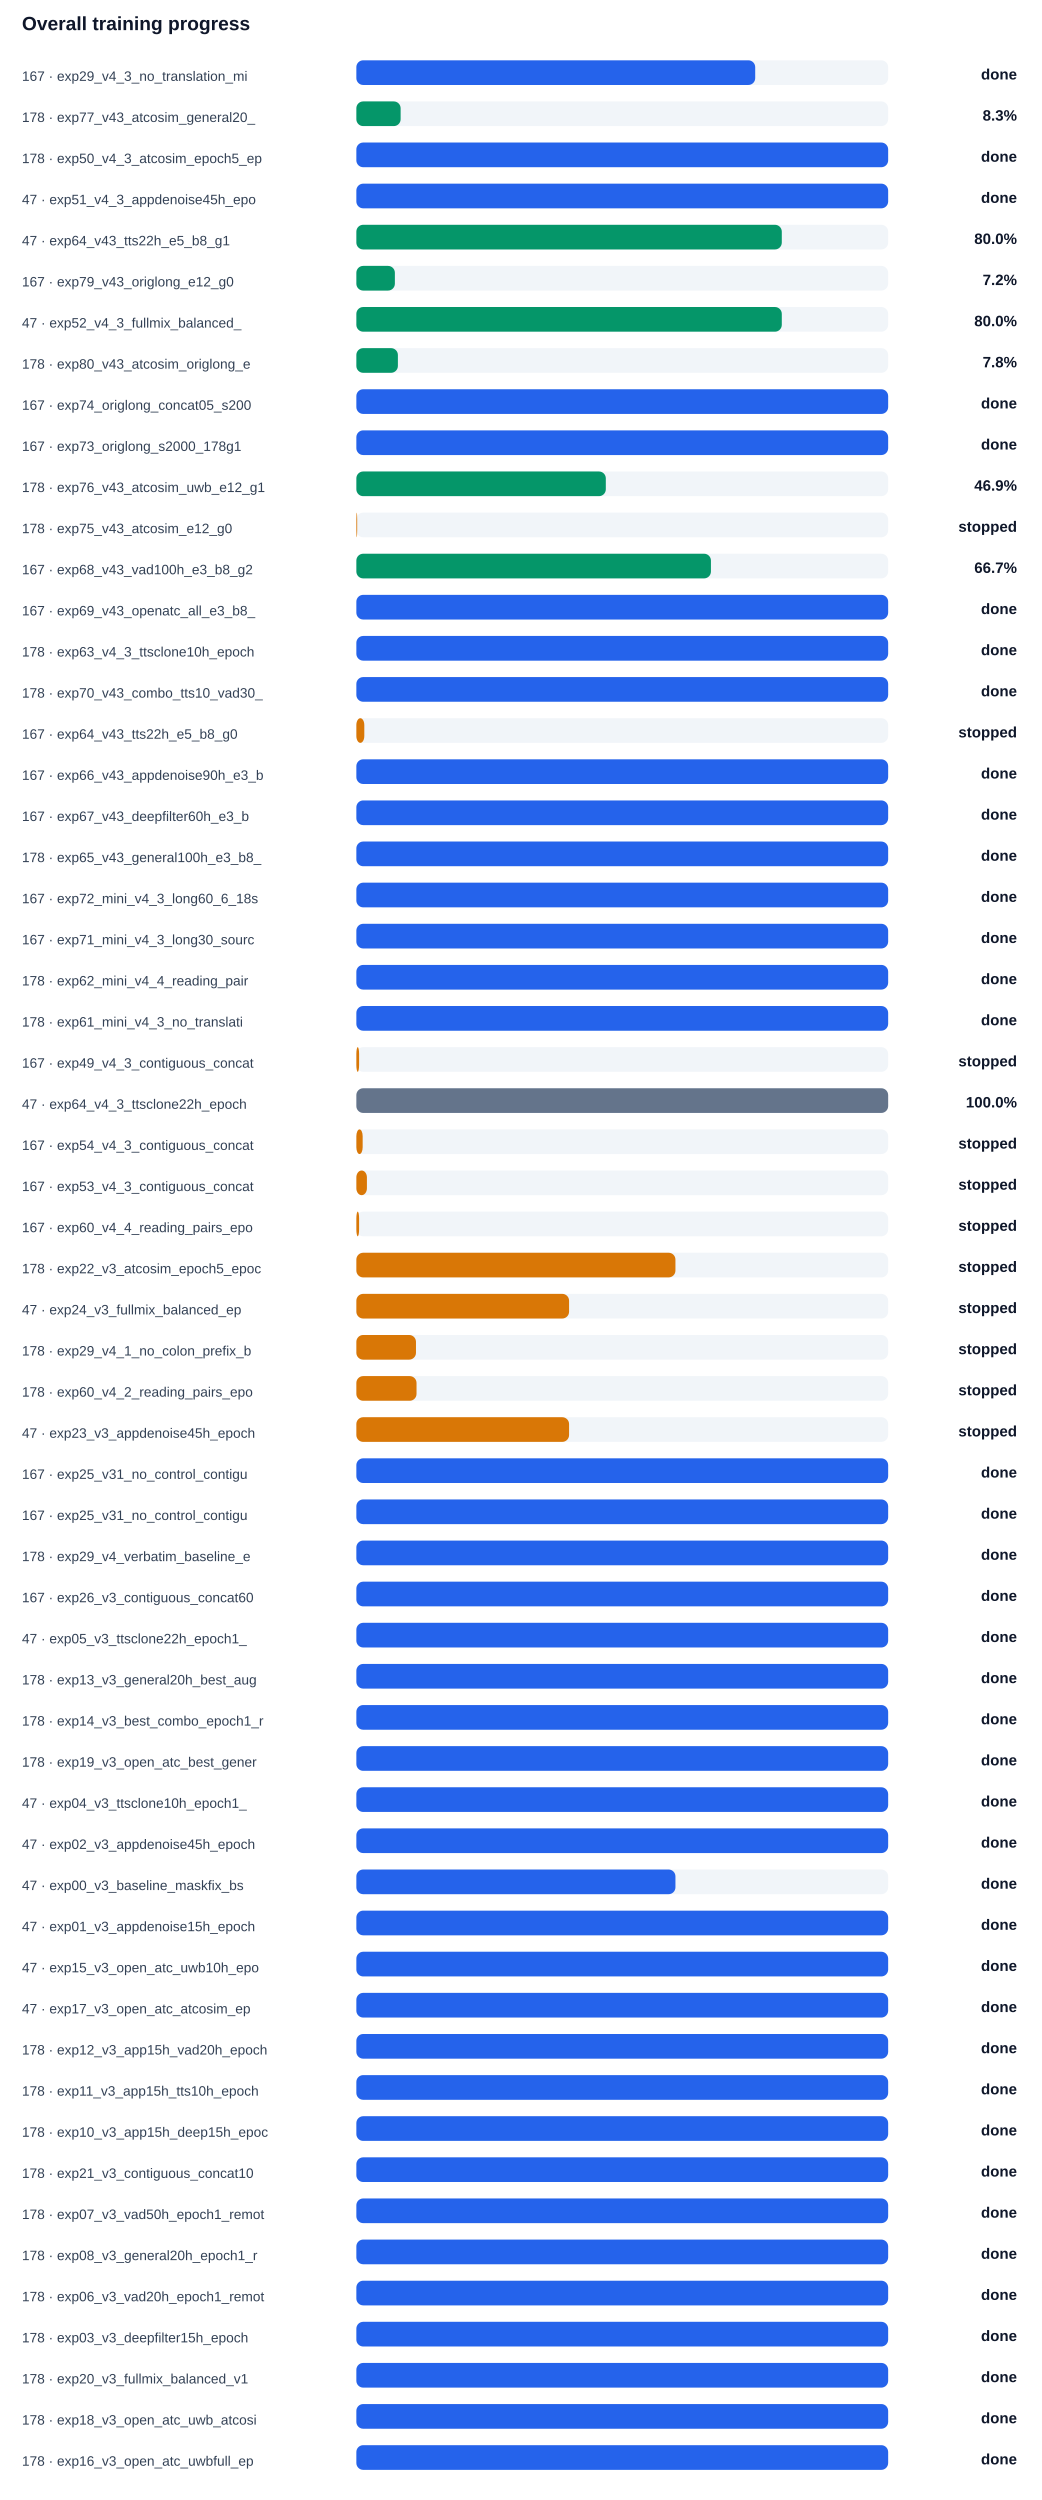
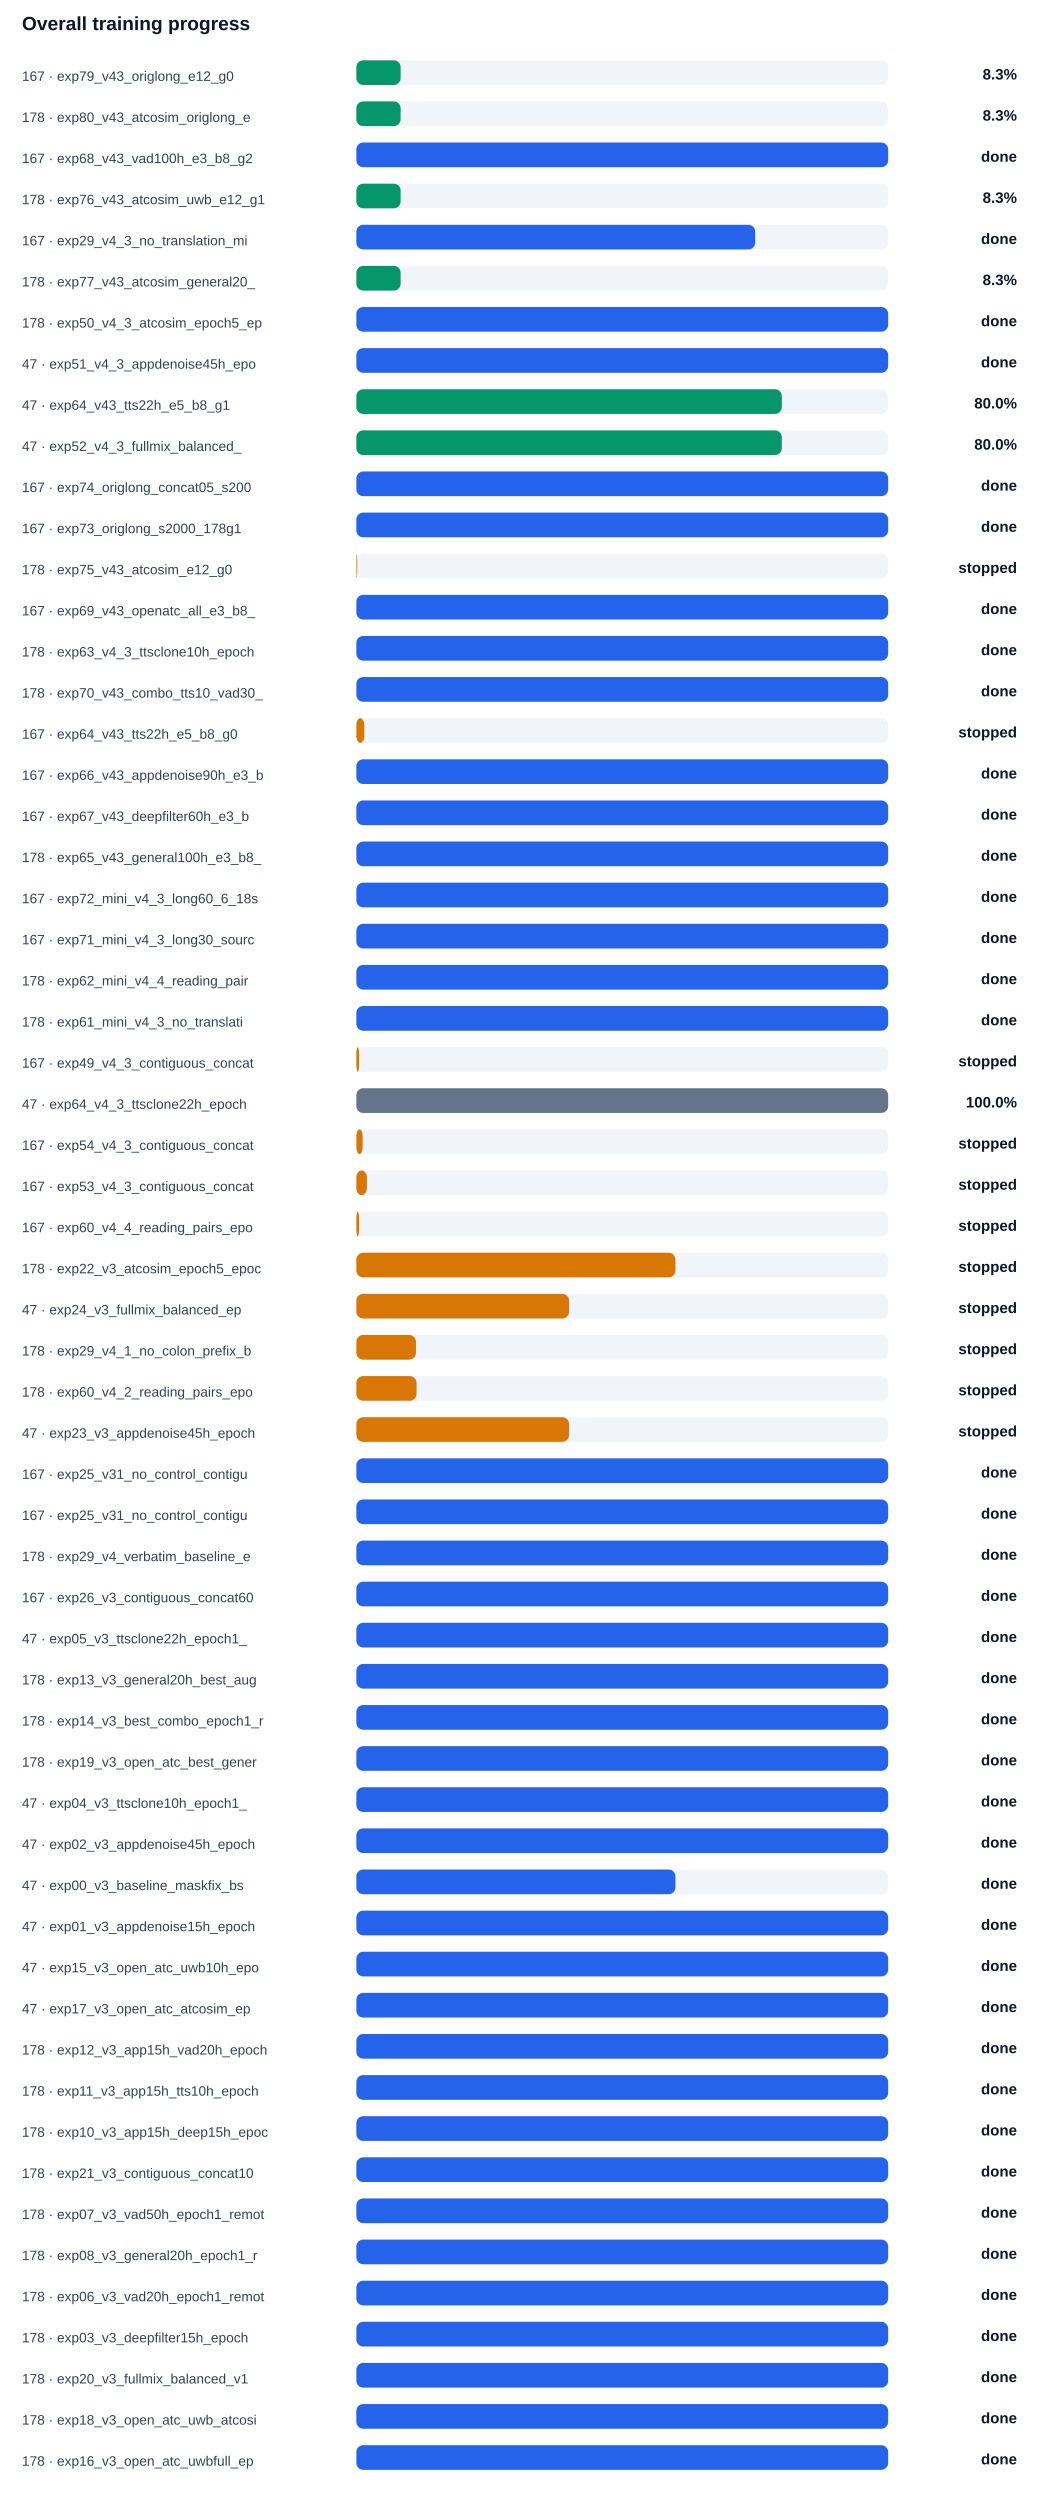
<svg xmlns="http://www.w3.org/2000/svg" width="100%" viewBox="0 0 760 1824" style="max-width:760px;background:#ffffff;border:1px solid #e5e7eb;border-radius:10px;">
  <text x="16.0" y="22.0" font-size="14" fill="#0f172a" text-anchor="start" font-family="Arial, sans-serif" font-weight="700">Overall training progress</text>
-   <text x="16.0" y="59.0" font-size="10" fill="#334155" text-anchor="start" font-family="Arial, sans-serif" font-weight="400">167 · exp29_v4_3_no_translation_mi</text>
+   <text x="16.0" y="59.0" font-size="10" fill="#334155" text-anchor="start" font-family="Arial, sans-serif" font-weight="400">167 · exp79_v43_origlong_e12_g0</text>
  <rect x="260" y="44" width="388" height="18" rx="5" fill="#f1f5f9" />
-   <rect x="260" y="44" width="291.0" height="18" rx="5" fill="#2563eb" />
-   <text x="742.0" y="58.0" font-size="11" fill="#0f172a" text-anchor="end" font-family="Arial, sans-serif" font-weight="700">done</text>
-   <text x="16.0" y="89.0" font-size="10" fill="#334155" text-anchor="start" font-family="Arial, sans-serif" font-weight="400">178 · exp77_v43_atcosim_general20_</text>
+   <rect x="260" y="44" width="32.3" height="18" rx="5" fill="#059669" />
+   <text x="742.0" y="58.0" font-size="11" fill="#0f172a" text-anchor="end" font-family="Arial, sans-serif" font-weight="700">8.3%</text>
+   <text x="16.0" y="89.0" font-size="10" fill="#334155" text-anchor="start" font-family="Arial, sans-serif" font-weight="400">178 · exp80_v43_atcosim_origlong_e</text>
  <rect x="260" y="74" width="388" height="18" rx="5" fill="#f1f5f9" />
  <rect x="260" y="74" width="32.3" height="18" rx="5" fill="#059669" />
  <text x="742.0" y="88.0" font-size="11" fill="#0f172a" text-anchor="end" font-family="Arial, sans-serif" font-weight="700">8.3%</text>
-   <text x="16.0" y="119.0" font-size="10" fill="#334155" text-anchor="start" font-family="Arial, sans-serif" font-weight="400">178 · exp50_v4_3_atcosim_epoch5_ep</text>
+   <text x="16.0" y="119.0" font-size="10" fill="#334155" text-anchor="start" font-family="Arial, sans-serif" font-weight="400">167 · exp68_v43_vad100h_e3_b8_g2</text>
  <rect x="260" y="104" width="388" height="18" rx="5" fill="#f1f5f9" />
  <rect x="260" y="104" width="388.0" height="18" rx="5" fill="#2563eb" />
  <text x="742.0" y="118.0" font-size="11" fill="#0f172a" text-anchor="end" font-family="Arial, sans-serif" font-weight="700">done</text>
-   <text x="16.0" y="149.0" font-size="10" fill="#334155" text-anchor="start" font-family="Arial, sans-serif" font-weight="400">47 · exp51_v4_3_appdenoise45h_epo</text>
+   <text x="16.0" y="149.0" font-size="10" fill="#334155" text-anchor="start" font-family="Arial, sans-serif" font-weight="400">178 · exp76_v43_atcosim_uwb_e12_g1</text>
  <rect x="260" y="134" width="388" height="18" rx="5" fill="#f1f5f9" />
-   <rect x="260" y="134" width="388.0" height="18" rx="5" fill="#2563eb" />
-   <text x="742.0" y="148.0" font-size="11" fill="#0f172a" text-anchor="end" font-family="Arial, sans-serif" font-weight="700">done</text>
-   <text x="16.0" y="179.0" font-size="10" fill="#334155" text-anchor="start" font-family="Arial, sans-serif" font-weight="400">47 · exp64_v43_tts22h_e5_b8_g1</text>
+   <rect x="260" y="134" width="32.3" height="18" rx="5" fill="#059669" />
+   <text x="742.0" y="148.0" font-size="11" fill="#0f172a" text-anchor="end" font-family="Arial, sans-serif" font-weight="700">8.3%</text>
+   <text x="16.0" y="179.0" font-size="10" fill="#334155" text-anchor="start" font-family="Arial, sans-serif" font-weight="400">167 · exp29_v4_3_no_translation_mi</text>
  <rect x="260" y="164" width="388" height="18" rx="5" fill="#f1f5f9" />
-   <rect x="260" y="164" width="310.4" height="18" rx="5" fill="#059669" />
-   <text x="742.0" y="178.0" font-size="11" fill="#0f172a" text-anchor="end" font-family="Arial, sans-serif" font-weight="700">80.0%</text>
-   <text x="16.0" y="209.0" font-size="10" fill="#334155" text-anchor="start" font-family="Arial, sans-serif" font-weight="400">167 · exp79_v43_origlong_e12_g0</text>
+   <rect x="260" y="164" width="291.0" height="18" rx="5" fill="#2563eb" />
+   <text x="742.0" y="178.0" font-size="11" fill="#0f172a" text-anchor="end" font-family="Arial, sans-serif" font-weight="700">done</text>
+   <text x="16.0" y="209.0" font-size="10" fill="#334155" text-anchor="start" font-family="Arial, sans-serif" font-weight="400">178 · exp77_v43_atcosim_general20_</text>
  <rect x="260" y="194" width="388" height="18" rx="5" fill="#f1f5f9" />
-   <rect x="260" y="194" width="28.1" height="18" rx="5" fill="#059669" />
-   <text x="742.0" y="208.0" font-size="11" fill="#0f172a" text-anchor="end" font-family="Arial, sans-serif" font-weight="700">7.2%</text>
-   <text x="16.0" y="239.0" font-size="10" fill="#334155" text-anchor="start" font-family="Arial, sans-serif" font-weight="400">47 · exp52_v4_3_fullmix_balanced_</text>
+   <rect x="260" y="194" width="32.3" height="18" rx="5" fill="#059669" />
+   <text x="742.0" y="208.0" font-size="11" fill="#0f172a" text-anchor="end" font-family="Arial, sans-serif" font-weight="700">8.3%</text>
+   <text x="16.0" y="239.0" font-size="10" fill="#334155" text-anchor="start" font-family="Arial, sans-serif" font-weight="400">178 · exp50_v4_3_atcosim_epoch5_ep</text>
  <rect x="260" y="224" width="388" height="18" rx="5" fill="#f1f5f9" />
-   <rect x="260" y="224" width="310.4" height="18" rx="5" fill="#059669" />
-   <text x="742.0" y="238.0" font-size="11" fill="#0f172a" text-anchor="end" font-family="Arial, sans-serif" font-weight="700">80.0%</text>
-   <text x="16.0" y="269.0" font-size="10" fill="#334155" text-anchor="start" font-family="Arial, sans-serif" font-weight="400">178 · exp80_v43_atcosim_origlong_e</text>
+   <rect x="260" y="224" width="388.0" height="18" rx="5" fill="#2563eb" />
+   <text x="742.0" y="238.0" font-size="11" fill="#0f172a" text-anchor="end" font-family="Arial, sans-serif" font-weight="700">done</text>
+   <text x="16.0" y="269.0" font-size="10" fill="#334155" text-anchor="start" font-family="Arial, sans-serif" font-weight="400">47 · exp51_v4_3_appdenoise45h_epo</text>
  <rect x="260" y="254" width="388" height="18" rx="5" fill="#f1f5f9" />
-   <rect x="260" y="254" width="30.3" height="18" rx="5" fill="#059669" />
-   <text x="742.0" y="268.0" font-size="11" fill="#0f172a" text-anchor="end" font-family="Arial, sans-serif" font-weight="700">7.8%</text>
-   <text x="16.0" y="299.0" font-size="10" fill="#334155" text-anchor="start" font-family="Arial, sans-serif" font-weight="400">167 · exp74_origlong_concat05_s200</text>
+   <rect x="260" y="254" width="388.0" height="18" rx="5" fill="#2563eb" />
+   <text x="742.0" y="268.0" font-size="11" fill="#0f172a" text-anchor="end" font-family="Arial, sans-serif" font-weight="700">done</text>
+   <text x="16.0" y="299.0" font-size="10" fill="#334155" text-anchor="start" font-family="Arial, sans-serif" font-weight="400">47 · exp64_v43_tts22h_e5_b8_g1</text>
  <rect x="260" y="284" width="388" height="18" rx="5" fill="#f1f5f9" />
-   <rect x="260" y="284" width="388.0" height="18" rx="5" fill="#2563eb" />
-   <text x="742.0" y="298.0" font-size="11" fill="#0f172a" text-anchor="end" font-family="Arial, sans-serif" font-weight="700">done</text>
-   <text x="16.0" y="329.0" font-size="10" fill="#334155" text-anchor="start" font-family="Arial, sans-serif" font-weight="400">167 · exp73_origlong_s2000_178g1</text>
+   <rect x="260" y="284" width="310.4" height="18" rx="5" fill="#059669" />
+   <text x="742.0" y="298.0" font-size="11" fill="#0f172a" text-anchor="end" font-family="Arial, sans-serif" font-weight="700">80.0%</text>
+   <text x="16.0" y="329.0" font-size="10" fill="#334155" text-anchor="start" font-family="Arial, sans-serif" font-weight="400">47 · exp52_v4_3_fullmix_balanced_</text>
  <rect x="260" y="314" width="388" height="18" rx="5" fill="#f1f5f9" />
-   <rect x="260" y="314" width="388.0" height="18" rx="5" fill="#2563eb" />
-   <text x="742.0" y="328.0" font-size="11" fill="#0f172a" text-anchor="end" font-family="Arial, sans-serif" font-weight="700">done</text>
-   <text x="16.0" y="359.0" font-size="10" fill="#334155" text-anchor="start" font-family="Arial, sans-serif" font-weight="400">178 · exp76_v43_atcosim_uwb_e12_g1</text>
+   <rect x="260" y="314" width="310.4" height="18" rx="5" fill="#059669" />
+   <text x="742.0" y="328.0" font-size="11" fill="#0f172a" text-anchor="end" font-family="Arial, sans-serif" font-weight="700">80.0%</text>
+   <text x="16.0" y="359.0" font-size="10" fill="#334155" text-anchor="start" font-family="Arial, sans-serif" font-weight="400">167 · exp74_origlong_concat05_s200</text>
  <rect x="260" y="344" width="388" height="18" rx="5" fill="#f1f5f9" />
-   <rect x="260" y="344" width="182.0" height="18" rx="5" fill="#059669" />
-   <text x="742.0" y="358.0" font-size="11" fill="#0f172a" text-anchor="end" font-family="Arial, sans-serif" font-weight="700">46.9%</text>
-   <text x="16.0" y="389.0" font-size="10" fill="#334155" text-anchor="start" font-family="Arial, sans-serif" font-weight="400">178 · exp75_v43_atcosim_e12_g0</text>
+   <rect x="260" y="344" width="388.0" height="18" rx="5" fill="#2563eb" />
+   <text x="742.0" y="358.0" font-size="11" fill="#0f172a" text-anchor="end" font-family="Arial, sans-serif" font-weight="700">done</text>
+   <text x="16.0" y="389.0" font-size="10" fill="#334155" text-anchor="start" font-family="Arial, sans-serif" font-weight="400">167 · exp73_origlong_s2000_178g1</text>
  <rect x="260" y="374" width="388" height="18" rx="5" fill="#f1f5f9" />
-   <rect x="260" y="374" width="0.6" height="18" rx="5" fill="#d97706" />
-   <text x="742.0" y="388.0" font-size="11" fill="#0f172a" text-anchor="end" font-family="Arial, sans-serif" font-weight="700">stopped</text>
-   <text x="16.0" y="419.0" font-size="10" fill="#334155" text-anchor="start" font-family="Arial, sans-serif" font-weight="400">167 · exp68_v43_vad100h_e3_b8_g2</text>
+   <rect x="260" y="374" width="388.0" height="18" rx="5" fill="#2563eb" />
+   <text x="742.0" y="388.0" font-size="11" fill="#0f172a" text-anchor="end" font-family="Arial, sans-serif" font-weight="700">done</text>
+   <text x="16.0" y="419.0" font-size="10" fill="#334155" text-anchor="start" font-family="Arial, sans-serif" font-weight="400">178 · exp75_v43_atcosim_e12_g0</text>
  <rect x="260" y="404" width="388" height="18" rx="5" fill="#f1f5f9" />
-   <rect x="260" y="404" width="258.7" height="18" rx="5" fill="#059669" />
-   <text x="742.0" y="418.0" font-size="11" fill="#0f172a" text-anchor="end" font-family="Arial, sans-serif" font-weight="700">66.7%</text>
+   <rect x="260" y="404" width="0.6" height="18" rx="5" fill="#d97706" />
+   <text x="742.0" y="418.0" font-size="11" fill="#0f172a" text-anchor="end" font-family="Arial, sans-serif" font-weight="700">stopped</text>
  <text x="16.0" y="449.0" font-size="10" fill="#334155" text-anchor="start" font-family="Arial, sans-serif" font-weight="400">167 · exp69_v43_openatc_all_e3_b8_</text>
  <rect x="260" y="434" width="388" height="18" rx="5" fill="#f1f5f9" />
  <rect x="260" y="434" width="388.0" height="18" rx="5" fill="#2563eb" />
  <text x="742.0" y="448.0" font-size="11" fill="#0f172a" text-anchor="end" font-family="Arial, sans-serif" font-weight="700">done</text>
  <text x="16.0" y="479.0" font-size="10" fill="#334155" text-anchor="start" font-family="Arial, sans-serif" font-weight="400">178 · exp63_v4_3_ttsclone10h_epoch</text>
  <rect x="260" y="464" width="388" height="18" rx="5" fill="#f1f5f9" />
  <rect x="260" y="464" width="388.0" height="18" rx="5" fill="#2563eb" />
  <text x="742.0" y="478.0" font-size="11" fill="#0f172a" text-anchor="end" font-family="Arial, sans-serif" font-weight="700">done</text>
  <text x="16.0" y="509.0" font-size="10" fill="#334155" text-anchor="start" font-family="Arial, sans-serif" font-weight="400">178 · exp70_v43_combo_tts10_vad30_</text>
  <rect x="260" y="494" width="388" height="18" rx="5" fill="#f1f5f9" />
  <rect x="260" y="494" width="388.0" height="18" rx="5" fill="#2563eb" />
  <text x="742.0" y="508.0" font-size="11" fill="#0f172a" text-anchor="end" font-family="Arial, sans-serif" font-weight="700">done</text>
  <text x="16.0" y="539.0" font-size="10" fill="#334155" text-anchor="start" font-family="Arial, sans-serif" font-weight="400">167 · exp64_v43_tts22h_e5_b8_g0</text>
  <rect x="260" y="524" width="388" height="18" rx="5" fill="#f1f5f9" />
  <rect x="260" y="524" width="5.8" height="18" rx="5" fill="#d97706" />
  <text x="742.0" y="538.0" font-size="11" fill="#0f172a" text-anchor="end" font-family="Arial, sans-serif" font-weight="700">stopped</text>
  <text x="16.0" y="569.0" font-size="10" fill="#334155" text-anchor="start" font-family="Arial, sans-serif" font-weight="400">167 · exp66_v43_appdenoise90h_e3_b</text>
  <rect x="260" y="554" width="388" height="18" rx="5" fill="#f1f5f9" />
  <rect x="260" y="554" width="388.0" height="18" rx="5" fill="#2563eb" />
  <text x="742.0" y="568.0" font-size="11" fill="#0f172a" text-anchor="end" font-family="Arial, sans-serif" font-weight="700">done</text>
  <text x="16.0" y="599.0" font-size="10" fill="#334155" text-anchor="start" font-family="Arial, sans-serif" font-weight="400">167 · exp67_v43_deepfilter60h_e3_b</text>
  <rect x="260" y="584" width="388" height="18" rx="5" fill="#f1f5f9" />
  <rect x="260" y="584" width="388.0" height="18" rx="5" fill="#2563eb" />
  <text x="742.0" y="598.0" font-size="11" fill="#0f172a" text-anchor="end" font-family="Arial, sans-serif" font-weight="700">done</text>
  <text x="16.0" y="629.0" font-size="10" fill="#334155" text-anchor="start" font-family="Arial, sans-serif" font-weight="400">178 · exp65_v43_general100h_e3_b8_</text>
  <rect x="260" y="614" width="388" height="18" rx="5" fill="#f1f5f9" />
  <rect x="260" y="614" width="388.0" height="18" rx="5" fill="#2563eb" />
  <text x="742.0" y="628.0" font-size="11" fill="#0f172a" text-anchor="end" font-family="Arial, sans-serif" font-weight="700">done</text>
  <text x="16.0" y="659.0" font-size="10" fill="#334155" text-anchor="start" font-family="Arial, sans-serif" font-weight="400">167 · exp72_mini_v4_3_long60_6_18s</text>
  <rect x="260" y="644" width="388" height="18" rx="5" fill="#f1f5f9" />
  <rect x="260" y="644" width="388.0" height="18" rx="5" fill="#2563eb" />
  <text x="742.0" y="658.0" font-size="11" fill="#0f172a" text-anchor="end" font-family="Arial, sans-serif" font-weight="700">done</text>
  <text x="16.0" y="689.0" font-size="10" fill="#334155" text-anchor="start" font-family="Arial, sans-serif" font-weight="400">167 · exp71_mini_v4_3_long30_sourc</text>
  <rect x="260" y="674" width="388" height="18" rx="5" fill="#f1f5f9" />
  <rect x="260" y="674" width="388.0" height="18" rx="5" fill="#2563eb" />
  <text x="742.0" y="688.0" font-size="11" fill="#0f172a" text-anchor="end" font-family="Arial, sans-serif" font-weight="700">done</text>
  <text x="16.0" y="719.0" font-size="10" fill="#334155" text-anchor="start" font-family="Arial, sans-serif" font-weight="400">178 · exp62_mini_v4_4_reading_pair</text>
  <rect x="260" y="704" width="388" height="18" rx="5" fill="#f1f5f9" />
  <rect x="260" y="704" width="388.0" height="18" rx="5" fill="#2563eb" />
  <text x="742.0" y="718.0" font-size="11" fill="#0f172a" text-anchor="end" font-family="Arial, sans-serif" font-weight="700">done</text>
  <text x="16.0" y="749.0" font-size="10" fill="#334155" text-anchor="start" font-family="Arial, sans-serif" font-weight="400">178 · exp61_mini_v4_3_no_translati</text>
  <rect x="260" y="734" width="388" height="18" rx="5" fill="#f1f5f9" />
  <rect x="260" y="734" width="388.0" height="18" rx="5" fill="#2563eb" />
  <text x="742.0" y="748.0" font-size="11" fill="#0f172a" text-anchor="end" font-family="Arial, sans-serif" font-weight="700">done</text>
  <text x="16.0" y="779.0" font-size="10" fill="#334155" text-anchor="start" font-family="Arial, sans-serif" font-weight="400">167 · exp49_v4_3_contiguous_concat</text>
  <rect x="260" y="764" width="388" height="18" rx="5" fill="#f1f5f9" />
  <rect x="260" y="764" width="2.0" height="18" rx="5" fill="#d97706" />
  <text x="742.0" y="778.0" font-size="11" fill="#0f172a" text-anchor="end" font-family="Arial, sans-serif" font-weight="700">stopped</text>
  <text x="16.0" y="809.0" font-size="10" fill="#334155" text-anchor="start" font-family="Arial, sans-serif" font-weight="400">47 · exp64_v4_3_ttsclone22h_epoch</text>
  <rect x="260" y="794" width="388" height="18" rx="5" fill="#f1f5f9" />
  <rect x="260" y="794" width="388.0" height="18" rx="5" fill="#64748b" />
  <text x="742.0" y="808.0" font-size="11" fill="#0f172a" text-anchor="end" font-family="Arial, sans-serif" font-weight="700">100.0%</text>
  <text x="16.0" y="839.0" font-size="10" fill="#334155" text-anchor="start" font-family="Arial, sans-serif" font-weight="400">167 · exp54_v4_3_contiguous_concat</text>
  <rect x="260" y="824" width="388" height="18" rx="5" fill="#f1f5f9" />
  <rect x="260" y="824" width="4.6" height="18" rx="5" fill="#d97706" />
  <text x="742.0" y="838.0" font-size="11" fill="#0f172a" text-anchor="end" font-family="Arial, sans-serif" font-weight="700">stopped</text>
  <text x="16.0" y="869.0" font-size="10" fill="#334155" text-anchor="start" font-family="Arial, sans-serif" font-weight="400">167 · exp53_v4_3_contiguous_concat</text>
  <rect x="260" y="854" width="388" height="18" rx="5" fill="#f1f5f9" />
  <rect x="260" y="854" width="7.7" height="18" rx="5" fill="#d97706" />
  <text x="742.0" y="868.0" font-size="11" fill="#0f172a" text-anchor="end" font-family="Arial, sans-serif" font-weight="700">stopped</text>
  <text x="16.0" y="899.0" font-size="10" fill="#334155" text-anchor="start" font-family="Arial, sans-serif" font-weight="400">167 · exp60_v4_4_reading_pairs_epo</text>
  <rect x="260" y="884" width="388" height="18" rx="5" fill="#f1f5f9" />
  <rect x="260" y="884" width="2.0" height="18" rx="5" fill="#d97706" />
  <text x="742.0" y="898.0" font-size="11" fill="#0f172a" text-anchor="end" font-family="Arial, sans-serif" font-weight="700">stopped</text>
  <text x="16.0" y="929.0" font-size="10" fill="#334155" text-anchor="start" font-family="Arial, sans-serif" font-weight="400">178 · exp22_v3_atcosim_epoch5_epoc</text>
  <rect x="260" y="914" width="388" height="18" rx="5" fill="#f1f5f9" />
  <rect x="260" y="914" width="232.8" height="18" rx="5" fill="#d97706" />
  <text x="742.0" y="928.0" font-size="11" fill="#0f172a" text-anchor="end" font-family="Arial, sans-serif" font-weight="700">stopped</text>
  <text x="16.0" y="959.0" font-size="10" fill="#334155" text-anchor="start" font-family="Arial, sans-serif" font-weight="400">47 · exp24_v3_fullmix_balanced_ep</text>
  <rect x="260" y="944" width="388" height="18" rx="5" fill="#f1f5f9" />
  <rect x="260" y="944" width="155.2" height="18" rx="5" fill="#d97706" />
  <text x="742.0" y="958.0" font-size="11" fill="#0f172a" text-anchor="end" font-family="Arial, sans-serif" font-weight="700">stopped</text>
  <text x="16.0" y="989.0" font-size="10" fill="#334155" text-anchor="start" font-family="Arial, sans-serif" font-weight="400">178 · exp29_v4_1_no_colon_prefix_b</text>
  <rect x="260" y="974" width="388" height="18" rx="5" fill="#f1f5f9" />
  <rect x="260" y="974" width="43.5" height="18" rx="5" fill="#d97706" />
  <text x="742.0" y="988.0" font-size="11" fill="#0f172a" text-anchor="end" font-family="Arial, sans-serif" font-weight="700">stopped</text>
  <text x="16.0" y="1019.0" font-size="10" fill="#334155" text-anchor="start" font-family="Arial, sans-serif" font-weight="400">178 · exp60_v4_2_reading_pairs_epo</text>
  <rect x="260" y="1004" width="388" height="18" rx="5" fill="#f1f5f9" />
  <rect x="260" y="1004" width="43.9" height="18" rx="5" fill="#d97706" />
  <text x="742.0" y="1018.0" font-size="11" fill="#0f172a" text-anchor="end" font-family="Arial, sans-serif" font-weight="700">stopped</text>
  <text x="16.0" y="1049.0" font-size="10" fill="#334155" text-anchor="start" font-family="Arial, sans-serif" font-weight="400">47 · exp23_v3_appdenoise45h_epoch</text>
  <rect x="260" y="1034" width="388" height="18" rx="5" fill="#f1f5f9" />
  <rect x="260" y="1034" width="155.2" height="18" rx="5" fill="#d97706" />
  <text x="742.0" y="1048.0" font-size="11" fill="#0f172a" text-anchor="end" font-family="Arial, sans-serif" font-weight="700">stopped</text>
  <text x="16.0" y="1079.0" font-size="10" fill="#334155" text-anchor="start" font-family="Arial, sans-serif" font-weight="400">167 · exp25_v31_no_control_contigu</text>
  <rect x="260" y="1064" width="388" height="18" rx="5" fill="#f1f5f9" />
  <rect x="260" y="1064" width="388.0" height="18" rx="5" fill="#2563eb" />
  <text x="742.0" y="1078.0" font-size="11" fill="#0f172a" text-anchor="end" font-family="Arial, sans-serif" font-weight="700">done</text>
  <text x="16.0" y="1109.0" font-size="10" fill="#334155" text-anchor="start" font-family="Arial, sans-serif" font-weight="400">167 · exp25_v31_no_control_contigu</text>
  <rect x="260" y="1094" width="388" height="18" rx="5" fill="#f1f5f9" />
  <rect x="260" y="1094" width="388.0" height="18" rx="5" fill="#2563eb" />
  <text x="742.0" y="1108.0" font-size="11" fill="#0f172a" text-anchor="end" font-family="Arial, sans-serif" font-weight="700">done</text>
  <text x="16.0" y="1139.0" font-size="10" fill="#334155" text-anchor="start" font-family="Arial, sans-serif" font-weight="400">178 · exp29_v4_verbatim_baseline_e</text>
  <rect x="260" y="1124" width="388" height="18" rx="5" fill="#f1f5f9" />
  <rect x="260" y="1124" width="388.0" height="18" rx="5" fill="#2563eb" />
  <text x="742.0" y="1138.0" font-size="11" fill="#0f172a" text-anchor="end" font-family="Arial, sans-serif" font-weight="700">done</text>
  <text x="16.0" y="1169.0" font-size="10" fill="#334155" text-anchor="start" font-family="Arial, sans-serif" font-weight="400">167 · exp26_v3_contiguous_concat60</text>
  <rect x="260" y="1154" width="388" height="18" rx="5" fill="#f1f5f9" />
  <rect x="260" y="1154" width="388.0" height="18" rx="5" fill="#2563eb" />
  <text x="742.0" y="1168.0" font-size="11" fill="#0f172a" text-anchor="end" font-family="Arial, sans-serif" font-weight="700">done</text>
  <text x="16.0" y="1199.0" font-size="10" fill="#334155" text-anchor="start" font-family="Arial, sans-serif" font-weight="400">47 · exp05_v3_ttsclone22h_epoch1_</text>
  <rect x="260" y="1184" width="388" height="18" rx="5" fill="#f1f5f9" />
  <rect x="260" y="1184" width="388.0" height="18" rx="5" fill="#2563eb" />
  <text x="742.0" y="1198.0" font-size="11" fill="#0f172a" text-anchor="end" font-family="Arial, sans-serif" font-weight="700">done</text>
  <text x="16.0" y="1229.0" font-size="10" fill="#334155" text-anchor="start" font-family="Arial, sans-serif" font-weight="400">178 · exp13_v3_general20h_best_aug</text>
  <rect x="260" y="1214" width="388" height="18" rx="5" fill="#f1f5f9" />
  <rect x="260" y="1214" width="388.0" height="18" rx="5" fill="#2563eb" />
  <text x="742.0" y="1228.0" font-size="11" fill="#0f172a" text-anchor="end" font-family="Arial, sans-serif" font-weight="700">done</text>
  <text x="16.0" y="1259.0" font-size="10" fill="#334155" text-anchor="start" font-family="Arial, sans-serif" font-weight="400">178 · exp14_v3_best_combo_epoch1_r</text>
  <rect x="260" y="1244" width="388" height="18" rx="5" fill="#f1f5f9" />
  <rect x="260" y="1244" width="388.0" height="18" rx="5" fill="#2563eb" />
  <text x="742.0" y="1258.0" font-size="11" fill="#0f172a" text-anchor="end" font-family="Arial, sans-serif" font-weight="700">done</text>
  <text x="16.0" y="1289.0" font-size="10" fill="#334155" text-anchor="start" font-family="Arial, sans-serif" font-weight="400">178 · exp19_v3_open_atc_best_gener</text>
  <rect x="260" y="1274" width="388" height="18" rx="5" fill="#f1f5f9" />
  <rect x="260" y="1274" width="388.0" height="18" rx="5" fill="#2563eb" />
  <text x="742.0" y="1288.0" font-size="11" fill="#0f172a" text-anchor="end" font-family="Arial, sans-serif" font-weight="700">done</text>
  <text x="16.0" y="1319.0" font-size="10" fill="#334155" text-anchor="start" font-family="Arial, sans-serif" font-weight="400">47 · exp04_v3_ttsclone10h_epoch1_</text>
  <rect x="260" y="1304" width="388" height="18" rx="5" fill="#f1f5f9" />
  <rect x="260" y="1304" width="388.0" height="18" rx="5" fill="#2563eb" />
  <text x="742.0" y="1318.0" font-size="11" fill="#0f172a" text-anchor="end" font-family="Arial, sans-serif" font-weight="700">done</text>
  <text x="16.0" y="1349.0" font-size="10" fill="#334155" text-anchor="start" font-family="Arial, sans-serif" font-weight="400">47 · exp02_v3_appdenoise45h_epoch</text>
  <rect x="260" y="1334" width="388" height="18" rx="5" fill="#f1f5f9" />
  <rect x="260" y="1334" width="388.0" height="18" rx="5" fill="#2563eb" />
  <text x="742.0" y="1348.0" font-size="11" fill="#0f172a" text-anchor="end" font-family="Arial, sans-serif" font-weight="700">done</text>
  <text x="16.0" y="1379.0" font-size="10" fill="#334155" text-anchor="start" font-family="Arial, sans-serif" font-weight="400">47 · exp00_v3_baseline_maskfix_bs</text>
  <rect x="260" y="1364" width="388" height="18" rx="5" fill="#f1f5f9" />
  <rect x="260" y="1364" width="232.8" height="18" rx="5" fill="#2563eb" />
  <text x="742.0" y="1378.0" font-size="11" fill="#0f172a" text-anchor="end" font-family="Arial, sans-serif" font-weight="700">done</text>
  <text x="16.0" y="1409.0" font-size="10" fill="#334155" text-anchor="start" font-family="Arial, sans-serif" font-weight="400">47 · exp01_v3_appdenoise15h_epoch</text>
  <rect x="260" y="1394" width="388" height="18" rx="5" fill="#f1f5f9" />
  <rect x="260" y="1394" width="388.0" height="18" rx="5" fill="#2563eb" />
  <text x="742.0" y="1408.0" font-size="11" fill="#0f172a" text-anchor="end" font-family="Arial, sans-serif" font-weight="700">done</text>
  <text x="16.0" y="1439.0" font-size="10" fill="#334155" text-anchor="start" font-family="Arial, sans-serif" font-weight="400">47 · exp15_v3_open_atc_uwb10h_epo</text>
  <rect x="260" y="1424" width="388" height="18" rx="5" fill="#f1f5f9" />
  <rect x="260" y="1424" width="388.0" height="18" rx="5" fill="#2563eb" />
  <text x="742.0" y="1438.0" font-size="11" fill="#0f172a" text-anchor="end" font-family="Arial, sans-serif" font-weight="700">done</text>
  <text x="16.0" y="1469.0" font-size="10" fill="#334155" text-anchor="start" font-family="Arial, sans-serif" font-weight="400">47 · exp17_v3_open_atc_atcosim_ep</text>
  <rect x="260" y="1454" width="388" height="18" rx="5" fill="#f1f5f9" />
  <rect x="260" y="1454" width="388.0" height="18" rx="5" fill="#2563eb" />
  <text x="742.0" y="1468.0" font-size="11" fill="#0f172a" text-anchor="end" font-family="Arial, sans-serif" font-weight="700">done</text>
  <text x="16.0" y="1499.0" font-size="10" fill="#334155" text-anchor="start" font-family="Arial, sans-serif" font-weight="400">178 · exp12_v3_app15h_vad20h_epoch</text>
  <rect x="260" y="1484" width="388" height="18" rx="5" fill="#f1f5f9" />
  <rect x="260" y="1484" width="388.0" height="18" rx="5" fill="#2563eb" />
  <text x="742.0" y="1498.0" font-size="11" fill="#0f172a" text-anchor="end" font-family="Arial, sans-serif" font-weight="700">done</text>
  <text x="16.0" y="1529.0" font-size="10" fill="#334155" text-anchor="start" font-family="Arial, sans-serif" font-weight="400">178 · exp11_v3_app15h_tts10h_epoch</text>
  <rect x="260" y="1514" width="388" height="18" rx="5" fill="#f1f5f9" />
  <rect x="260" y="1514" width="388.0" height="18" rx="5" fill="#2563eb" />
  <text x="742.0" y="1528.0" font-size="11" fill="#0f172a" text-anchor="end" font-family="Arial, sans-serif" font-weight="700">done</text>
  <text x="16.0" y="1559.0" font-size="10" fill="#334155" text-anchor="start" font-family="Arial, sans-serif" font-weight="400">178 · exp10_v3_app15h_deep15h_epoc</text>
  <rect x="260" y="1544" width="388" height="18" rx="5" fill="#f1f5f9" />
  <rect x="260" y="1544" width="388.0" height="18" rx="5" fill="#2563eb" />
  <text x="742.0" y="1558.0" font-size="11" fill="#0f172a" text-anchor="end" font-family="Arial, sans-serif" font-weight="700">done</text>
  <text x="16.0" y="1589.0" font-size="10" fill="#334155" text-anchor="start" font-family="Arial, sans-serif" font-weight="400">178 · exp21_v3_contiguous_concat10</text>
  <rect x="260" y="1574" width="388" height="18" rx="5" fill="#f1f5f9" />
  <rect x="260" y="1574" width="388.0" height="18" rx="5" fill="#2563eb" />
  <text x="742.0" y="1588.0" font-size="11" fill="#0f172a" text-anchor="end" font-family="Arial, sans-serif" font-weight="700">done</text>
  <text x="16.0" y="1619.0" font-size="10" fill="#334155" text-anchor="start" font-family="Arial, sans-serif" font-weight="400">178 · exp07_v3_vad50h_epoch1_remot</text>
  <rect x="260" y="1604" width="388" height="18" rx="5" fill="#f1f5f9" />
  <rect x="260" y="1604" width="388.0" height="18" rx="5" fill="#2563eb" />
  <text x="742.0" y="1618.0" font-size="11" fill="#0f172a" text-anchor="end" font-family="Arial, sans-serif" font-weight="700">done</text>
  <text x="16.0" y="1649.0" font-size="10" fill="#334155" text-anchor="start" font-family="Arial, sans-serif" font-weight="400">178 · exp08_v3_general20h_epoch1_r</text>
  <rect x="260" y="1634" width="388" height="18" rx="5" fill="#f1f5f9" />
  <rect x="260" y="1634" width="388.0" height="18" rx="5" fill="#2563eb" />
  <text x="742.0" y="1648.0" font-size="11" fill="#0f172a" text-anchor="end" font-family="Arial, sans-serif" font-weight="700">done</text>
  <text x="16.0" y="1679.0" font-size="10" fill="#334155" text-anchor="start" font-family="Arial, sans-serif" font-weight="400">178 · exp06_v3_vad20h_epoch1_remot</text>
  <rect x="260" y="1664" width="388" height="18" rx="5" fill="#f1f5f9" />
  <rect x="260" y="1664" width="388.0" height="18" rx="5" fill="#2563eb" />
  <text x="742.0" y="1678.0" font-size="11" fill="#0f172a" text-anchor="end" font-family="Arial, sans-serif" font-weight="700">done</text>
  <text x="16.0" y="1709.0" font-size="10" fill="#334155" text-anchor="start" font-family="Arial, sans-serif" font-weight="400">178 · exp03_v3_deepfilter15h_epoch</text>
  <rect x="260" y="1694" width="388" height="18" rx="5" fill="#f1f5f9" />
  <rect x="260" y="1694" width="388.0" height="18" rx="5" fill="#2563eb" />
  <text x="742.0" y="1708.0" font-size="11" fill="#0f172a" text-anchor="end" font-family="Arial, sans-serif" font-weight="700">done</text>
  <text x="16.0" y="1739.0" font-size="10" fill="#334155" text-anchor="start" font-family="Arial, sans-serif" font-weight="400">178 · exp20_v3_fullmix_balanced_v1</text>
  <rect x="260" y="1724" width="388" height="18" rx="5" fill="#f1f5f9" />
  <rect x="260" y="1724" width="388.0" height="18" rx="5" fill="#2563eb" />
  <text x="742.0" y="1738.0" font-size="11" fill="#0f172a" text-anchor="end" font-family="Arial, sans-serif" font-weight="700">done</text>
  <text x="16.0" y="1769.0" font-size="10" fill="#334155" text-anchor="start" font-family="Arial, sans-serif" font-weight="400">178 · exp18_v3_open_atc_uwb_atcosi</text>
  <rect x="260" y="1754" width="388" height="18" rx="5" fill="#f1f5f9" />
  <rect x="260" y="1754" width="388.0" height="18" rx="5" fill="#2563eb" />
  <text x="742.0" y="1768.0" font-size="11" fill="#0f172a" text-anchor="end" font-family="Arial, sans-serif" font-weight="700">done</text>
  <text x="16.0" y="1799.0" font-size="10" fill="#334155" text-anchor="start" font-family="Arial, sans-serif" font-weight="400">178 · exp16_v3_open_atc_uwbfull_ep</text>
  <rect x="260" y="1784" width="388" height="18" rx="5" fill="#f1f5f9" />
  <rect x="260" y="1784" width="388.0" height="18" rx="5" fill="#2563eb" />
  <text x="742.0" y="1798.0" font-size="11" fill="#0f172a" text-anchor="end" font-family="Arial, sans-serif" font-weight="700">done</text>
</svg>
